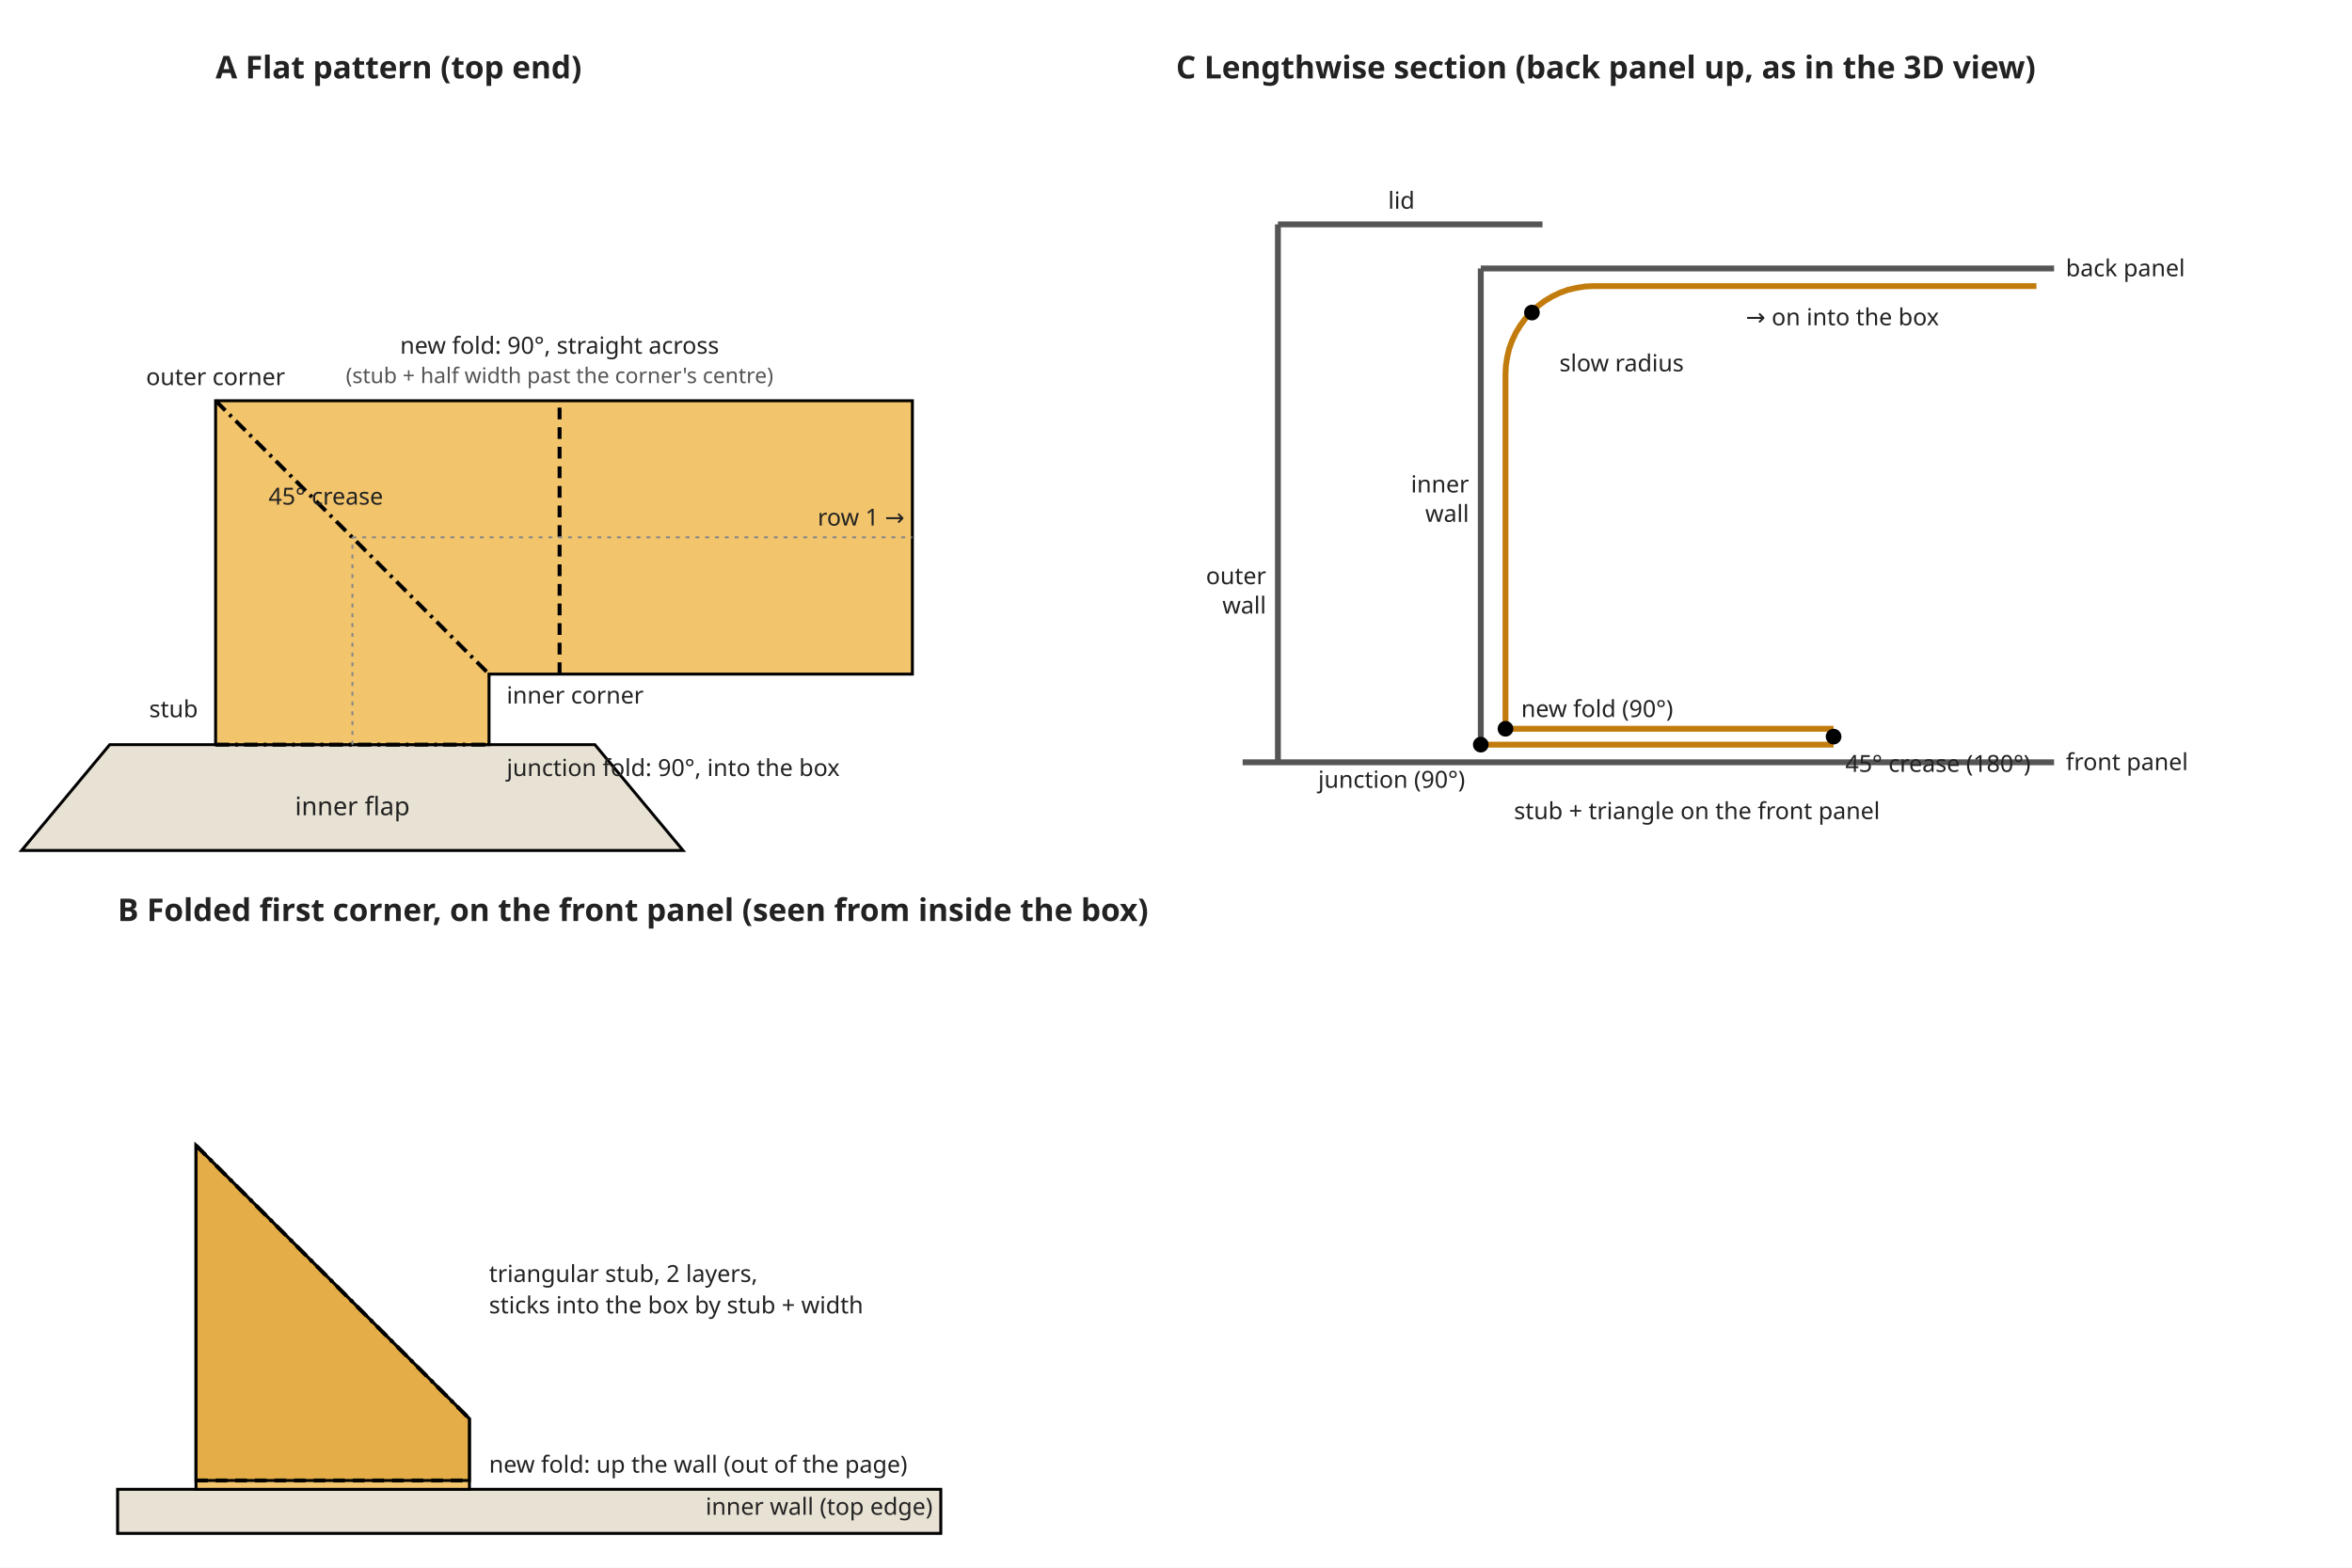
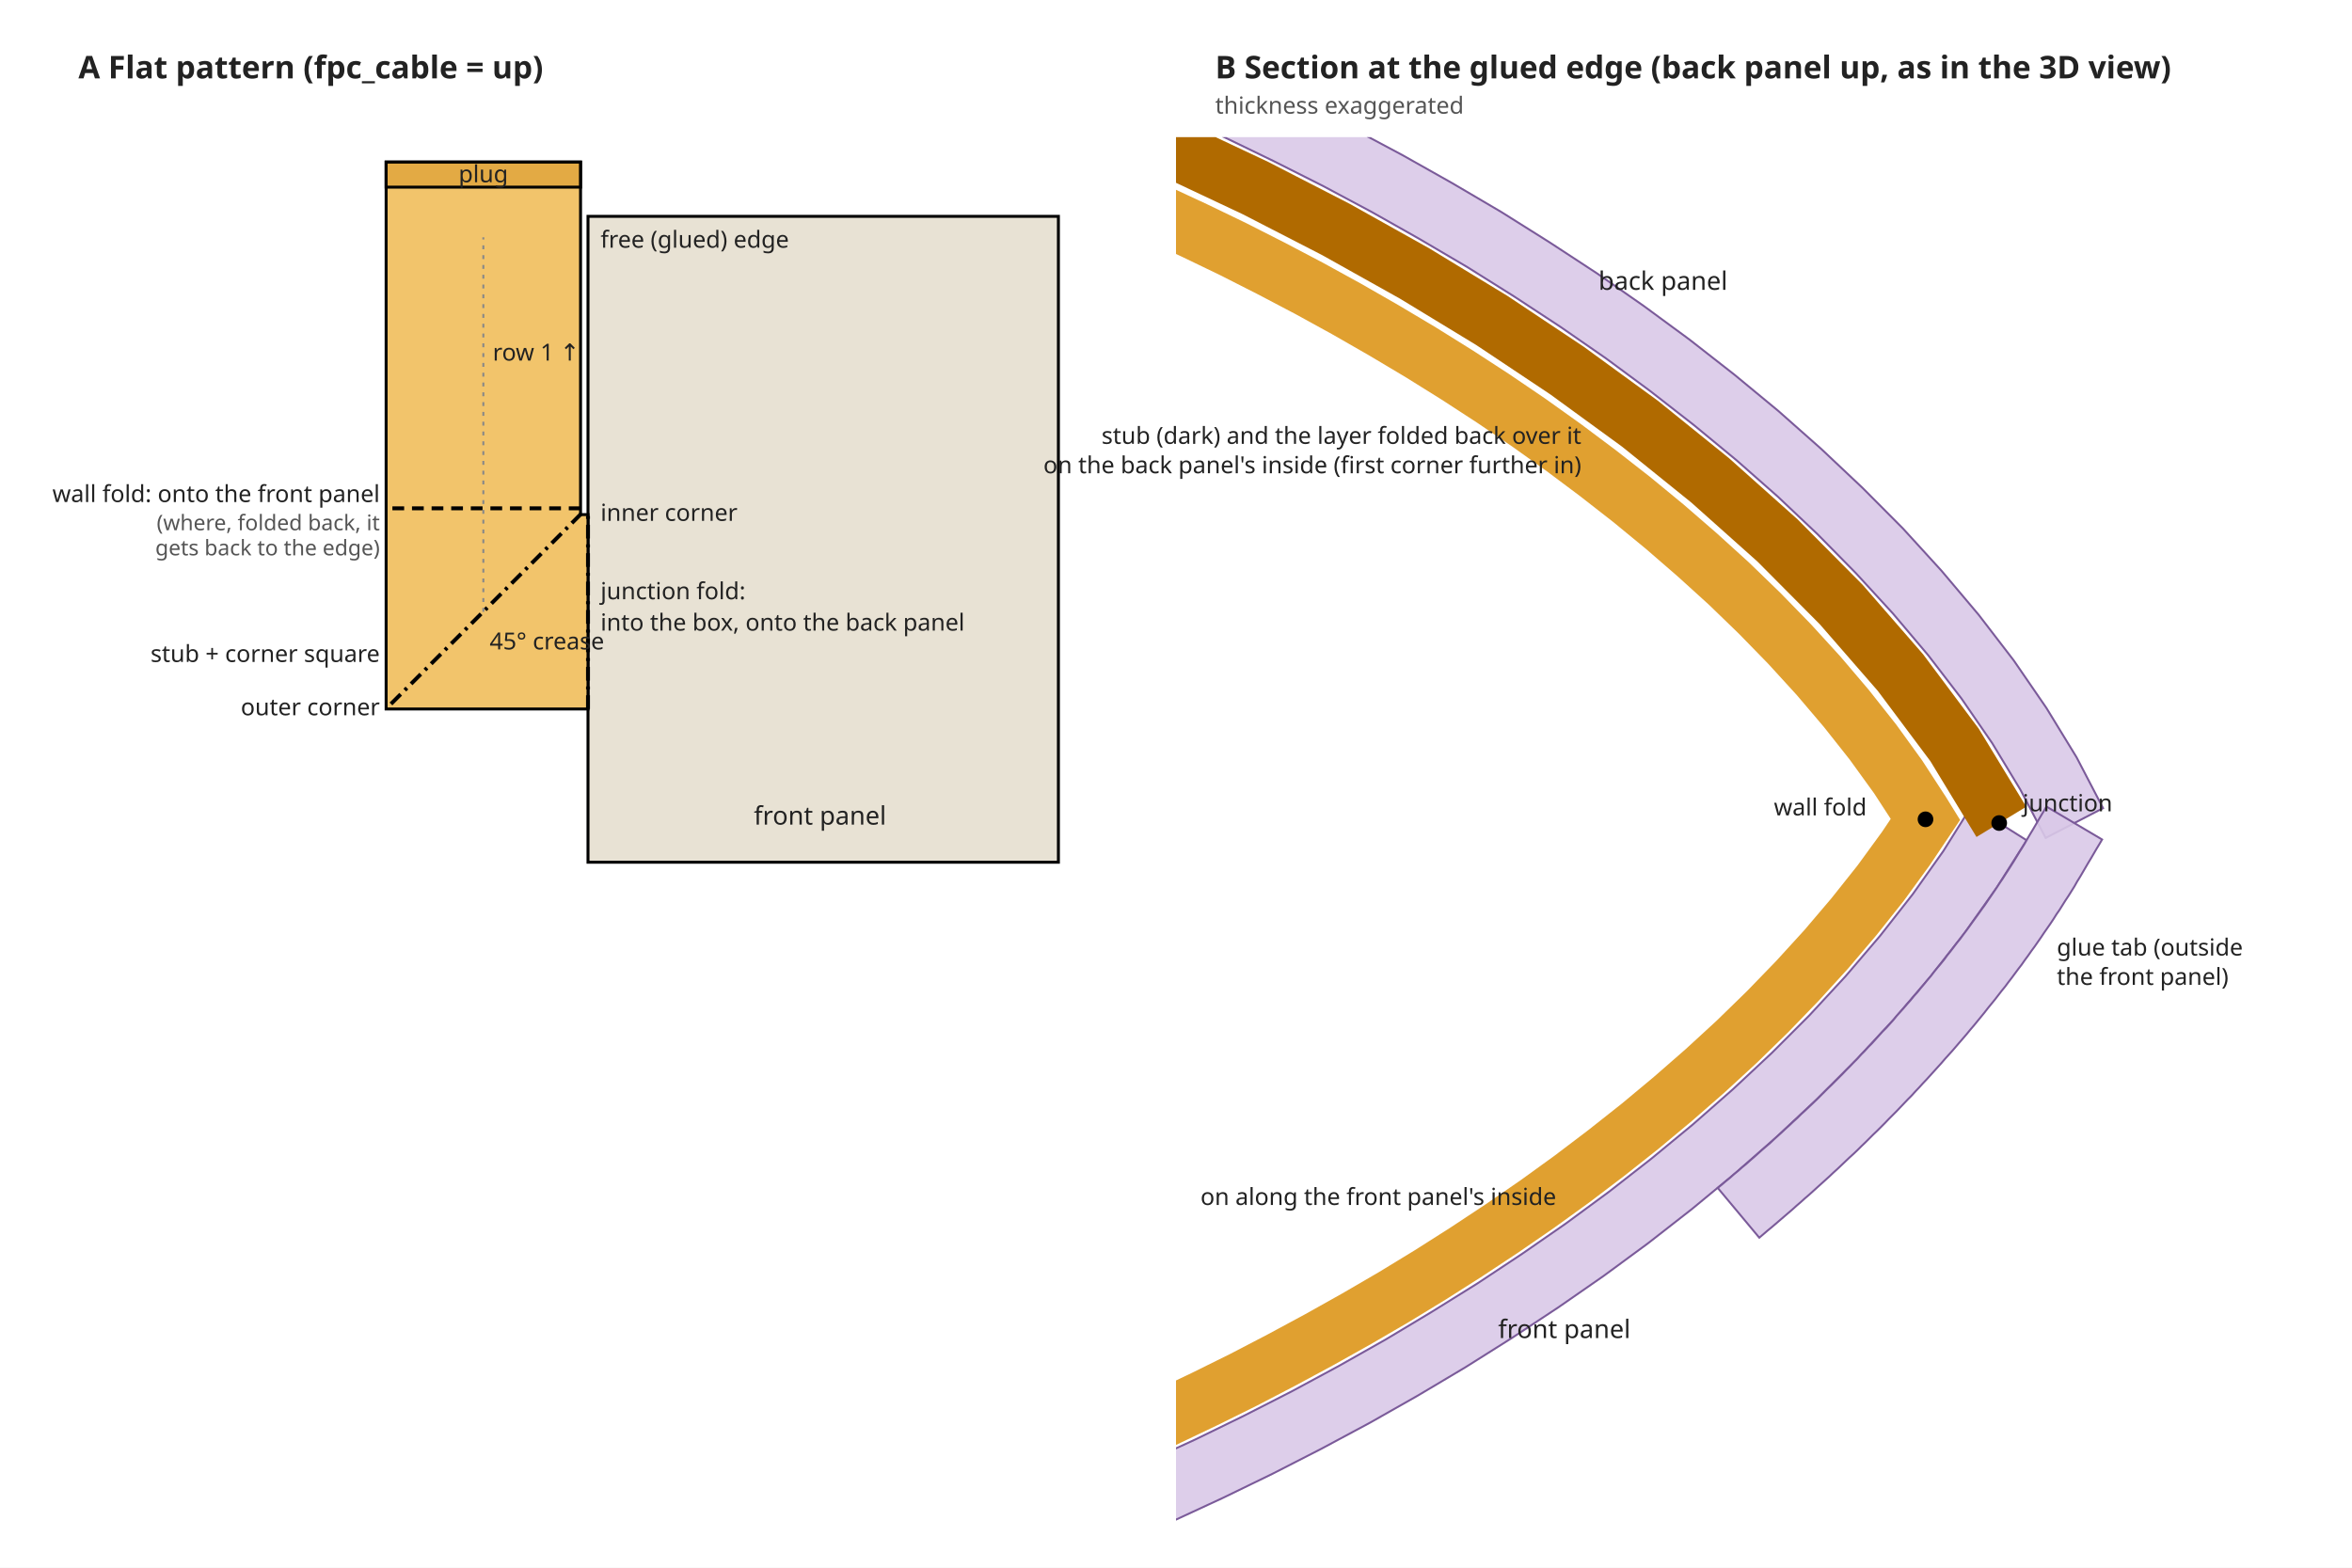
<svg xmlns="http://www.w3.org/2000/svg" width="1200" height="800" viewBox="0 0 1200 800">
  <rect width="100%" height="100%" fill="#fff" />
-   <text x="110.0" y="40.0" font-size="16" text-anchor="start" fill="#222" font-family="sans-serif" font-weight="600">A  Flat pattern (top end)</text>
-   <polygon points="56.0,380.0 303.5,380.0 348.5,434.0 11.0,434.0" fill="#e8e2d4" fill-opacity="1" stroke="#000" stroke-width="1.5" />
-   <text x="179.8" y="416.0" font-size="13" text-anchor="middle" fill="#222" font-family="sans-serif">inner flap</text>
-   <polygon points="110.0,380.0 249.5,380.0 249.5,344.0 465.5,344.0 465.5,204.5 110.0,204.5" fill="#f2c46b" fill-opacity="1" stroke="#000" stroke-width="1.5" />
-   <line x1="110.0" y1="380.0" x2="249.5" y2="380.0" stroke="#000" stroke-width="2" stroke-dasharray="7 3 1.5 3" />
-   <text x="258.5" y="396.0" font-size="12" text-anchor="start" fill="#222" font-family="sans-serif">junction fold: 90°, into the box</text>
-   <line x1="110.0" y1="204.5" x2="249.5" y2="344.0" stroke="#000" stroke-width="2" stroke-dasharray="7 3 1.5 3" />
-   <text x="110.0" y="196.5" font-size="12" text-anchor="middle" fill="#222" font-family="sans-serif">outer corner</text>
-   <text x="258.5" y="359.0" font-size="12" text-anchor="start" fill="#222" font-family="sans-serif">inner corner</text>
-   <text x="137.0" y="257.5" font-size="12" text-anchor="start" fill="#222" font-family="sans-serif">45° crease</text>
-   <line x1="285.5" y1="344.0" x2="285.5" y2="204.5" stroke="#000" stroke-width="2" stroke-dasharray="6 4" />
-   <text x="285.5" y="180.5" font-size="12" text-anchor="middle" fill="#222" font-family="sans-serif">new fold: 90°, straight across</text>
-   <text x="285.5" y="195.5" font-size="11" text-anchor="middle" fill="#555" font-family="sans-serif">(stub + half width past the corner's centre)</text>
-   <line x1="179.8" y1="380.0" x2="179.8" y2="274.2" stroke="#888" stroke-width="1" stroke-dasharray="2 3" />
-   <line x1="179.8" y1="274.2" x2="465.5" y2="274.2" stroke="#888" stroke-width="1" stroke-dasharray="2 3" />
-   <text x="461.5" y="268.2" font-size="12" text-anchor="end" fill="#222" font-family="sans-serif">row 1 →</text>
-   <text x="101.0" y="366.0" font-size="12" text-anchor="end" fill="#222" font-family="sans-serif">stub</text>
-   <text x="60.0" y="470.0" font-size="16" text-anchor="start" fill="#222" font-family="sans-serif" font-weight="600">B  Folded first corner, on the front panel (seen from inside the box)</text>
-   <polygon points="60.0,760.0 480.0,760.0 480.0,782.5 60.0,782.5" fill="#e8e2d4" fill-opacity="1" stroke="#000" stroke-width="1.5" />
-   <text x="360.0" y="773.0" font-size="12" text-anchor="start" fill="#222" font-family="sans-serif">inner wall (top edge)</text>
-   <polygon points="100.0,760.0 239.5,760.0 239.5,724.0 100.0,584.5" fill="#f2c46b" fill-opacity="1" stroke="#000" stroke-width="1.5" />
-   <polygon points="100.0,755.5 239.5,755.5 239.5,724.0 100.0,584.5" fill="#d99a2b" fill-opacity="0.55" stroke="#000" stroke-width="1.5" />
-   <line x1="100.0" y1="584.5" x2="239.5" y2="724.0" stroke="#000" stroke-width="2" stroke-dasharray="7 3 1.5 3" />
-   <line x1="100.0" y1="755.5" x2="239.5" y2="755.5" stroke="#000" stroke-width="2" stroke-dasharray="6 4" />
-   <text x="249.5" y="654.2" font-size="12" text-anchor="start" fill="#222" font-family="sans-serif">triangular stub, 2 layers,</text>
-   <text x="249.5" y="670.2" font-size="12" text-anchor="start" fill="#222" font-family="sans-serif">sticks into the box by stub + width</text>
-   <text x="249.5" y="751.5" font-size="12" text-anchor="start" fill="#222" font-family="sans-serif">new fold: up the wall (out of the page)</text>
-   <text x="600.0" y="40.0" font-size="16" text-anchor="start" fill="#222" font-family="sans-serif" font-weight="600">C  Lengthwise section (back panel up, as in the 3D view)</text>
-   <line x1="634.0" y1="389.0" x2="1048.0" y2="389.0" stroke="#555" stroke-width="3" />
-   <text x="1054.0" y="393.0" font-size="12" text-anchor="start" fill="#222" font-family="sans-serif">front panel</text>
-   <line x1="755.5" y1="137.0" x2="1048.0" y2="137.0" stroke="#555" stroke-width="3" />
-   <text x="1054.0" y="141.0" font-size="12" text-anchor="start" fill="#222" font-family="sans-serif">back panel</text>
-   <line x1="755.5" y1="381.8" x2="755.5" y2="137.0" stroke="#555" stroke-width="3" />
-   <text x="749.5" y="251.3" font-size="12" text-anchor="end" fill="#222" font-family="sans-serif">inner</text>
-   <text x="749.5" y="266.3" font-size="12" text-anchor="end" fill="#222" font-family="sans-serif">wall</text>
-   <line x1="652.0" y1="389.0" x2="652.0" y2="114.5" stroke="#555" stroke-width="3" />
-   <text x="646.0" y="298.1" font-size="12" text-anchor="end" fill="#222" font-family="sans-serif">outer</text>
-   <text x="646.0" y="313.1" font-size="12" text-anchor="end" fill="#222" font-family="sans-serif">wall</text>
-   <line x1="652.0" y1="114.5" x2="787.0" y2="114.5" stroke="#555" stroke-width="3" />
-   <text x="715.0" y="106.5" font-size="12" text-anchor="middle" fill="#222" font-family="sans-serif">lid</text>
-   <polyline points="755.5,380.0 935.5,380.0" fill="none" stroke="#c27c0e" stroke-width="3" />
-   <polyline points="935.5,371.9 768.1,371.9 768.1,191.0 768.3,186.6 769.0,182.2 770.0,177.9 771.5,173.8 773.4,169.8 775.7,166.0 778.3,162.5 781.3,159.2 784.6,156.2 788.1,153.6 791.9,151.3 795.9,149.4 800.0,147.9 804.3,146.9 808.7,146.2 813.1,146.0 1039.0,146.0" fill="none" stroke="#c27c0e" stroke-width="3" />
-   <circle cx="755.5" cy="380.0" r="4" fill="#000" />
-   <text x="747.5" y="402.0" font-size="12" text-anchor="end" fill="#222" font-family="sans-serif">junction (90°)</text>
-   <circle cx="935.5" cy="375.9" r="4" fill="#000" />
-   <text x="941.5" y="393.9" font-size="12" text-anchor="start" fill="#222" font-family="sans-serif">45° crease (180°)</text>
-   <circle cx="768.1" cy="371.9" r="4" fill="#000" />
-   <text x="776.1" y="365.9" font-size="12" text-anchor="start" fill="#222" font-family="sans-serif">new fold (90°)</text>
-   <circle cx="781.6" cy="159.5" r="4" fill="#000" />
-   <text x="795.6" y="189.5" font-size="12" text-anchor="start" fill="#222" font-family="sans-serif">slow radius</text>
-   <text x="940.0" y="166.0" font-size="12" text-anchor="middle" fill="#222" font-family="sans-serif">→ on into the box</text>
-   <text x="865.8" y="418.0" font-size="12" text-anchor="middle" fill="#222" font-family="sans-serif">stub + triangle on the front panel</text>
+   <text x="40.0" y="40.0" font-size="16" text-anchor="start" fill="#222" font-family="sans-serif" font-weight="600">A  Flat pattern (fpc_cable = up)</text>
+   <polygon points="300.0,110.4 540.0,110.4 540.0,440.0 300.0,440.0" fill="#e8e2d4" fill-opacity="1.0" stroke="#000" stroke-width="1.5" />
+   <text x="418.4" y="420.8" font-size="13" text-anchor="middle" fill="#222" font-family="sans-serif">front panel</text>
+   <text x="306.4" y="126.4" font-size="12" text-anchor="start" fill="#222" font-family="sans-serif">free (glued) edge</text>
+   <polygon points="300.0,361.8 197.0,361.8 197.0,82.7 296.2,82.7 296.2,262.6 300.0,262.6" fill="#f2c46b" fill-opacity="1.0" stroke="#000" stroke-width="1.5" />
+   <polygon points="197.0,82.7 296.2,82.7 296.2,95.5 197.0,95.5" fill="#d99a2b" fill-opacity="0.6" stroke="#000" stroke-width="1.5" />
+   <text x="246.6" y="93.0" font-size="12" text-anchor="middle" fill="#222" font-family="sans-serif">plug</text>
+   <line x1="300.0" y1="361.8" x2="300.0" y2="262.6" stroke="#000" stroke-width="2" stroke-dasharray="7 3 1.5 3" />
+   <text x="306.4" y="305.8" font-size="12" text-anchor="start" fill="#222" font-family="sans-serif">junction fold:</text>
+   <text x="306.4" y="321.8" font-size="12" text-anchor="start" fill="#222" font-family="sans-serif">into the box, onto the back panel</text>
+   <line x1="296.7" y1="262.0" x2="197.9" y2="360.8" stroke="#000" stroke-width="2" stroke-dasharray="7 3 1.5 3" />
+   <text x="249.8" y="331.4" font-size="12" text-anchor="start" fill="#222" font-family="sans-serif">45° crease</text>
+   <text x="193.8" y="365.0" font-size="12" text-anchor="end" fill="#222" font-family="sans-serif">outer corner</text>
+   <text x="306.4" y="265.8" font-size="12" text-anchor="start" fill="#222" font-family="sans-serif">inner corner</text>
+   <line x1="296.2" y1="259.4" x2="197.0" y2="259.4" stroke="#000" stroke-width="2" stroke-dasharray="6 4" />
+   <text x="193.8" y="256.2" font-size="12" text-anchor="end" fill="#222" font-family="sans-serif">wall fold: onto the front panel</text>
+   <text x="193.8" y="270.6" font-size="11" text-anchor="end" fill="#555" font-family="sans-serif">(where, folded back, it</text>
+   <text x="193.8" y="283.4" font-size="11" text-anchor="end" fill="#555" font-family="sans-serif">gets back to the edge)</text>
+   <text x="193.8" y="337.8" font-size="12" text-anchor="end" fill="#222" font-family="sans-serif">stub + corner square</text>
+   <line x1="246.6" y1="312.2" x2="246.6" y2="121.1" stroke="#888" stroke-width="1" stroke-dasharray="2 3" />
+   <text x="251.4" y="184.0" font-size="12" text-anchor="start" fill="#222" font-family="sans-serif">row 1 ↑</text>
+   <text x="620.0" y="40.0" font-size="16" text-anchor="start" fill="#222" font-family="sans-serif" font-weight="600">B  Section at the glued edge (back panel up, as in the 3D view)</text>
+   <text x="620.0" y="58.0" font-size="12" text-anchor="start" fill="#555" font-family="sans-serif">thickness exaggerated</text>
+   <svg x="600" y="70" width="600" height="710" viewBox="600 70 600 710">
+     <polygon points="1034.0,428.8 1018.9,452.7 1002.4,476.0 984.8,498.5 966.3,520.1 947.0,540.9 926.9,561.0 906.2,580.4 885.0,599.0 863.2,617.0 840.9,634.4 818.2,651.1 795.0,667.2 771.5,682.7 747.7,697.7 723.5,712.1 699.0,726.0 674.2,739.3 649.2,752.1 623.9,764.4 598.4,776.2 572.7,787.5 546.8,798.4 520.7,808.8 494.5,818.7 468.1,828.1 441.5,837.1 414.8,845.7 388.0,853.8 361.0,861.6 333.9,868.8 306.7,875.7 279.5,882.2 252.1,888.2 224.7,893.8 197.1,899.1 169.5,903.9 141.9,908.3 114.1,912.4 86.4,916.0 58.6,919.3 30.7,922.2 2.8,924.6 -25.1,926.7 -53.1,928.5 -81.1,929.8 -109.0,930.7 -137.0,931.3 -165.0,931.5 -193.0,931.3 -221.0,930.7 -249.0,929.8 -277.0,928.5 -305.0,926.7 -332.9,924.6 -360.8,922.2 -388.6,919.3 -416.5,916.0 -444.2,912.4 -472.0,908.3 -499.6,903.9 -527.2,899.1 -554.7,893.8 -582.2,888.2 -609.6,882.2 -636.8,875.7 -664.0,868.8 -691.1,861.6 -718.0,853.8 -744.9,845.7 -771.6,837.1 -798.2,828.1 -824.6,818.7 -850.8,808.8 -876.9,798.4 -902.8,787.5 -928.5,776.2 -954.0,764.4 -979.3,752.1 -1004.3,739.3 -1029.1,726.0 -1053.6,712.1 -1077.7,697.7 -1101.6,682.7 -1125.1,667.2 -1148.3,651.1 -1171.0,634.4 -1193.3,617.0 -1215.1,599.0 -1236.3,580.4 -1257.0,561.0 -1277.0,540.9 -1296.4,520.1 -1314.9,498.5 -1332.4,476.0 -1349.0,452.7 -1364.0,428.8 -1336.1,411.2 -1321.6,434.3 -1306.0,456.3 -1289.3,477.6 -1271.7,498.2 -1253.3,518.1 -1234.0,537.3 -1214.2,555.9 -1193.7,573.9 -1172.6,591.3 -1151.1,608.1 -1129.0,624.3 -1106.6,639.9 -1083.7,655.0 -1060.5,669.5 -1037.0,683.6 -1013.1,697.1 -989.0,710.1 -964.5,722.6 -939.8,734.6 -914.9,746.1 -889.8,757.2 -864.4,767.8 -838.9,778.0 -813.2,787.7 -787.3,797.0 -761.2,805.8 -735.0,814.2 -708.7,822.2 -682.3,829.8 -655.7,836.9 -629.0,843.7 -602.2,850.0 -575.3,855.9 -548.3,861.5 -521.3,866.6 -494.2,871.4 -467.0,875.7 -439.7,879.7 -412.4,883.3 -385.0,886.5 -357.6,889.3 -330.2,891.7 -302.7,893.8 -275.2,895.5 -247.7,896.8 -220.1,897.8 -192.6,898.3 -165.0,898.5 -137.5,898.3 -109.9,897.8 -82.4,896.8 -54.9,895.5 -27.4,893.8 0.1,891.7 27.5,889.3 54.9,886.5 82.3,883.3 109.6,879.7 136.9,875.7 164.1,871.4 191.2,866.6 218.3,861.5 245.2,855.9 272.1,850.0 298.9,843.7 325.6,836.9 352.2,829.8 378.6,822.2 405.0,814.2 431.2,805.8 457.2,797.0 483.1,787.7 508.8,778.0 534.4,767.8 559.7,757.2 584.8,746.1 609.8,734.6 634.4,722.6 658.9,710.1 683.0,697.1 706.9,683.6 730.4,669.5 753.7,655.0 776.5,639.9 799.0,624.3 821.0,608.1 842.5,591.3 863.6,573.9 884.1,555.9 904.0,537.3 923.2,518.1 941.6,498.2 959.2,477.6 975.9,456.3 991.5,434.3 1006.0,411.2" fill="#d9c9e8" fill-opacity="0.9" stroke="#7a5a99" stroke-width="1" />
+     <polygon points="-1364.7,412.4 -1351.2,386.5 -1335.9,361.3 -1319.1,337.0 -1301.2,313.7 -1282.4,291.3 -1262.6,269.7 -1242.1,249.0 -1220.9,229.0 -1199.1,209.7 -1176.7,191.2 -1153.7,173.3 -1130.3,156.1 -1106.5,139.5 -1082.3,123.6 -1057.7,108.2 -1032.8,93.5 -1007.6,79.3 -982.0,65.7 -956.2,52.6 -930.2,40.0 -903.9,28.0 -877.4,16.5 -850.7,5.5 -823.8,-5.0 -796.7,-15.1 -769.4,-24.6 -742.0,-33.7 -714.5,-42.3 -686.8,-50.5 -659.0,-58.2 -631.1,-65.5 -603.1,-72.3 -575.0,-78.7 -546.8,-84.7 -518.5,-90.2 -490.1,-95.3 -461.6,-100.0 -433.1,-104.3 -404.6,-108.1 -375.9,-111.6 -347.3,-114.6 -318.6,-117.2 -289.9,-119.5 -261.1,-121.3 -232.3,-122.7 -203.5,-123.7 -174.7,-124.3 -145.9,-124.5 -117.1,-124.3 -88.3,-123.7 -59.5,-122.7 -30.7,-121.3 -1.9,-119.5 26.8,-117.2 55.5,-114.6 84.2,-111.6 112.8,-108.1 141.4,-104.3 169.9,-100.0 198.3,-95.3 226.7,-90.2 255.0,-84.7 283.2,-78.7 311.3,-72.3 339.3,-65.5 367.3,-58.2 395.1,-50.5 422.7,-42.3 450.3,-33.7 477.7,-24.6 504.9,-15.1 532.0,-5.0 558.9,5.5 585.6,16.5 612.1,28.0 638.4,40.0 664.5,52.6 690.3,65.7 715.8,79.3 741.0,93.5 766.0,108.2 790.5,123.6 814.8,139.5 838.6,156.1 862.0,173.3 884.9,191.2 907.3,209.7 929.1,229.0 950.3,249.0 970.9,269.7 990.6,291.3 1009.5,313.7 1027.4,337.0 1044.1,361.3 1059.5,386.5 1073.0,412.4 1043.7,427.6 1030.7,402.8 1016.4,379.2 1000.7,356.4 983.8,334.4 965.8,313.1 946.9,292.5 927.3,272.6 906.9,253.3 885.9,234.8 864.2,216.9 842.0,199.6 819.4,182.9 796.3,166.9 772.7,151.4 748.8,136.4 724.5,122.1 699.9,108.2 675.0,94.9 649.8,82.2 624.4,69.9 598.7,58.2 572.7,46.9 546.6,36.1 520.3,25.8 493.7,16.0 467.0,6.6 440.2,-2.3 413.1,-10.7 386.0,-18.8 358.7,-26.3 331.3,-33.5 303.8,-40.2 276.1,-46.5 248.4,-52.3 220.6,-57.8 192.7,-62.8 164.7,-67.4 136.7,-71.6 108.6,-75.4 80.5,-78.8 52.3,-81.8 24.0,-84.4 -4.2,-86.5 -32.5,-88.3 -60.8,-89.7 -89.2,-90.7 -117.5,-91.3 -145.9,-91.5 -174.2,-91.3 -202.6,-90.7 -230.9,-89.7 -259.2,-88.3 -287.5,-86.5 -315.8,-84.4 -344.0,-81.8 -372.2,-78.8 -400.4,-75.4 -428.5,-71.6 -456.5,-67.4 -484.5,-62.8 -512.4,-57.8 -540.2,-52.3 -567.9,-46.5 -595.5,-40.2 -623.0,-33.5 -650.5,-26.3 -677.7,-18.8 -704.9,-10.7 -731.9,-2.3 -758.8,6.6 -785.5,16.0 -812.0,25.8 -838.4,36.1 -864.5,46.9 -890.4,58.2 -916.1,69.9 -941.6,82.2 -966.8,94.9 -991.7,108.2 -1016.3,122.1 -1040.6,136.4 -1064.5,151.4 -1088.0,166.9 -1111.1,182.9 -1133.8,199.6 -1156.0,216.9 -1177.6,234.8 -1198.7,253.3 -1219.0,272.6 -1238.7,292.5 -1257.6,313.1 -1275.5,334.4 -1292.4,356.4 -1308.2,379.2 -1322.5,402.8 -1335.5,427.6" fill="#d9c9e8" fill-opacity="0.9" stroke="#7a5a99" stroke-width="1" />
+     <polygon points="1072.5,428.4 1071.1,430.8 1069.7,433.1 1068.3,435.5 1066.9,437.9 1065.5,440.2 1064.1,442.6 1062.7,445.0 1061.3,447.4 1059.8,449.8 1058.4,452.3 1056.9,454.7 1055.4,457.1 1053.8,459.5 1052.3,461.9 1050.8,464.3 1049.2,466.6 1047.7,469.0 1046.1,471.4 1044.5,473.7 1042.9,476.0 1041.3,478.4 1039.7,480.7 1038.1,483.0 1036.4,485.3 1034.8,487.6 1033.1,489.9 1031.5,492.2 1029.8,494.4 1028.1,496.7 1026.4,499.0 1024.7,501.2 1023.0,503.5 1021.2,505.7 1019.5,507.9 1017.8,510.1 1016.0,512.3 1014.2,514.5 1012.5,516.7 1010.7,518.9 1008.9,521.1 1007.1,523.3 1005.3,525.4 1003.5,527.6 1001.7,529.7 999.8,531.9 998.0,534.0 996.2,536.1 994.3,538.2 992.4,540.3 990.6,542.4 988.7,544.5 986.8,546.6 984.9,548.7 983.0,550.8 981.1,552.8 979.2,554.9 977.3,556.9 975.4,559.0 973.4,561.0 971.5,563.0 969.5,565.1 967.6,567.1 965.6,569.1 963.6,571.1 961.7,573.1 959.7,575.1 957.7,577.1 955.7,579.0 953.7,581.0 951.7,583.0 949.7,584.9 947.7,586.9 945.7,588.8 943.6,590.7 941.6,592.6 939.5,594.6 937.5,596.5 935.4,598.4 933.4,600.3 931.3,602.2 929.2,604.1 927.2,605.9 925.1,607.8 923.0,609.7 920.9,611.5 918.8,613.4 916.7,615.2 914.6,617.1 912.5,618.9 910.4,620.7 908.2,622.6 906.1,624.4 904.0,626.2 901.8,628.0 899.7,629.8 897.6,631.6 876.4,606.2 878.5,604.5 880.6,602.7 882.7,601.0 884.7,599.2 886.8,597.5 888.8,595.7 890.9,594.0 892.9,592.2 895.0,590.4 897.0,588.6 899.0,586.8 901.0,585.1 903.1,583.3 905.1,581.4 907.1,579.6 909.1,577.8 911.0,576.0 913.0,574.2 915.0,572.3 917.0,570.5 918.9,568.6 920.9,566.8 922.9,564.9 924.8,563.1 926.8,561.2 928.7,559.3 930.6,557.4 932.5,555.5 934.5,553.6 936.4,551.7 938.3,549.8 940.2,547.9 942.0,546.0 943.9,544.1 945.8,542.1 947.7,540.2 949.5,538.2 951.4,536.3 953.2,534.3 955.1,532.4 956.9,530.4 958.7,528.4 960.5,526.4 962.4,524.5 964.2,522.5 966.0,520.5 967.7,518.4 969.5,516.4 971.3,514.4 973.0,512.4 974.8,510.4 976.5,508.3 978.3,506.3 980.0,504.2 981.7,502.2 983.4,500.1 985.2,498.0 986.8,495.9 988.5,493.8 990.2,491.8 991.9,489.7 993.5,487.5 995.2,485.4 996.8,483.3 998.4,481.2 1000.1,479.1 1001.7,476.9 1003.3,474.8 1004.9,472.6 1006.4,470.5 1008.0,468.3 1009.6,466.1 1011.1,464.0 1012.7,461.8 1014.2,459.6 1015.7,457.4 1017.2,455.2 1018.7,453.0 1020.2,450.7 1021.7,448.5 1023.1,446.3 1024.6,444.0 1026.0,441.8 1027.4,439.6 1028.8,437.3 1030.2,435.0 1031.6,432.8 1033.0,430.5 1034.3,428.2 1035.7,425.8 1037.1,423.5 1038.5,421.1 1039.9,418.7 1041.3,416.3 1042.7,414.0 1044.1,411.6" fill="#d9c9e8" fill-opacity="0.9" stroke="#7a5a99" stroke-width="1" />
+     <polyline points="405.6,38.7 426.4,45.3 447.2,52.2 467.9,59.3 488.4,66.8 508.9,74.5 529.3,82.5 549.5,90.8 569.6,99.4 589.6,108.4 609.4,117.6 629.1,127.1 648.6,137.0 668.0,147.2 687.1,157.7 706.1,168.6 724.9,179.8 743.5,191.4 761.8,203.3 779.9,215.6 797.7,228.3 815.2,241.4 832.5,254.9 849.4,268.8 865.9,283.1 882.1,297.8 897.8,313.0 913.1,328.7 927.8,344.8 942.0,361.5 955.6,378.7 968.4,396.4 980.3,414.7 982.4,418.1 972.4,433.0 959.5,450.7 945.9,467.8 931.7,484.5 917.0,500.6 901.8,516.3 886.1,531.6 870.0,546.4 853.5,560.8 836.7,574.8 819.5,588.4 802.1,601.6 784.4,614.4 766.4,626.8 748.1,638.9 729.7,650.6 711.0,662.0 692.1,673.0 673.0,683.7 653.7,694.1 634.3,704.2 614.7,713.9 595.0,723.3 575.1,732.4 555.1,741.2 534.9,749.8 514.6,758.0 494.3,765.9 473.8,773.5 453.2,780.9 432.5,788.0 411.7,794.8 390.8,801.3 369.8,807.6 348.8,813.6 327.7,819.3 306.5,824.8 285.2,830.0 263.9,834.9 242.6,839.6 221.1,844.1 199.7,848.2 178.2,852.2 156.6,855.9 135.0,859.3 113.3,862.5 91.7,865.4 70.0,868.2 48.2,870.6 26.5,872.8 4.7,874.8 -17.1,876.5 -39.0,878.0 -60.8,879.3 -82.7,880.3 -104.5,881.1 -126.4,881.6" fill="none" stroke="#e0a030" stroke-width="29.7" />
+     <polyline points="1021.1,419.4 997.2,380.1 969.6,343.2 939.4,308.5 906.9,275.8 872.5,245.1 836.7,216.2 799.5,189.1 761.1,163.5 721.8,139.6 681.6,117.1 640.6,96.0 599.0,76.4 556.7,58.1 513.9,41.1 470.6,25.3 426.9,10.8" fill="none" stroke="#b06a00" stroke-width="29.7" />
+   </svg>
+   <circle cx="1020.0" cy="420.0" r="4" fill="#000" />
+   <text x="1032.0" y="414.0" font-size="12" text-anchor="start" fill="#222" font-family="sans-serif">junction</text>
+   <circle cx="982.4" cy="418.1" r="4" fill="#000" />
+   <text x="952.4" y="416.1" font-size="12" text-anchor="end" fill="#222" font-family="sans-serif">wall fold</text>
+   <text x="794.0" y="614.9" font-size="12" text-anchor="end" fill="#222" font-family="sans-serif">on along the front panel's inside</text>
+   <text x="806.8" y="226.5" font-size="12" text-anchor="end" fill="#222" font-family="sans-serif">stub (dark) and the layer folded back over it</text>
+   <text x="806.8" y="241.5" font-size="12" text-anchor="end" fill="#222" font-family="sans-serif">on the back panel's inside (first corner further in)</text>
+   <text x="1049.4" y="487.6" font-size="12" text-anchor="start" fill="#222" font-family="sans-serif">glue tab (outside</text>
+   <text x="1049.4" y="502.6" font-size="12" text-anchor="start" fill="#222" font-family="sans-serif">the front panel)</text>
+   <text x="831.9" y="682.8" font-size="13" text-anchor="end" fill="#222" font-family="sans-serif">front panel</text>
+   <text x="881.4" y="147.9" font-size="13" text-anchor="end" fill="#222" font-family="sans-serif">back panel</text>
</svg>
